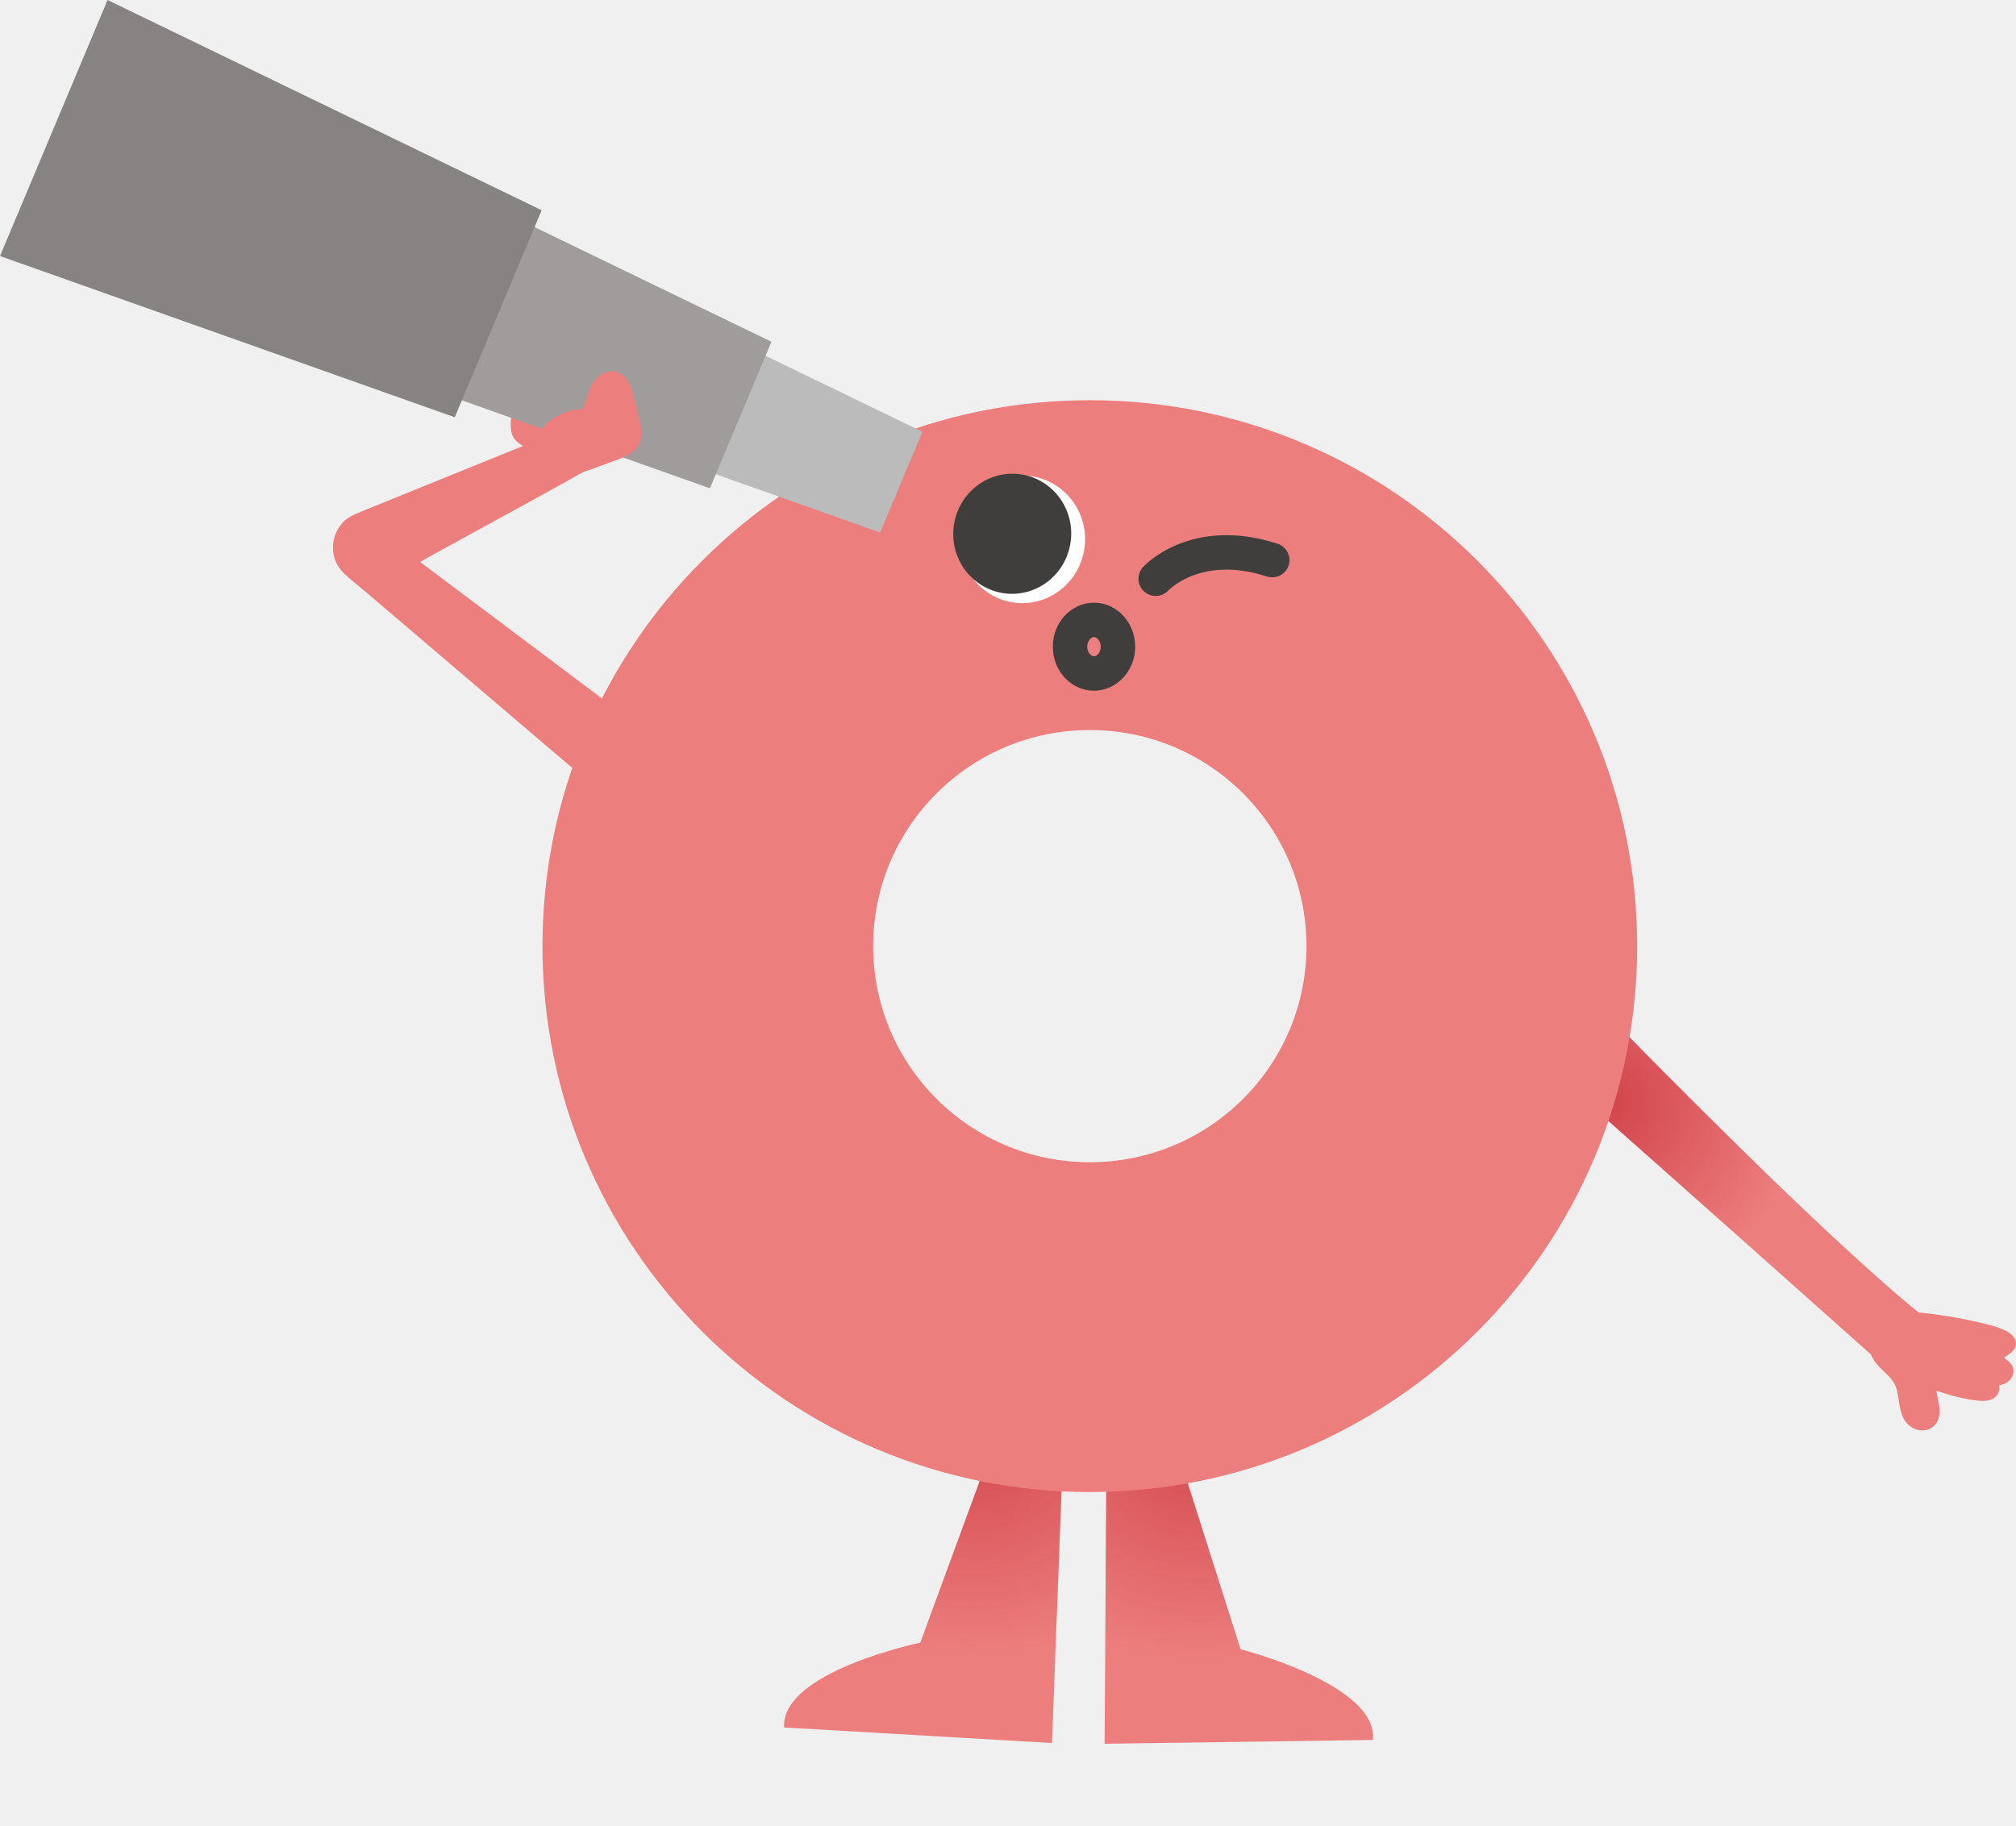
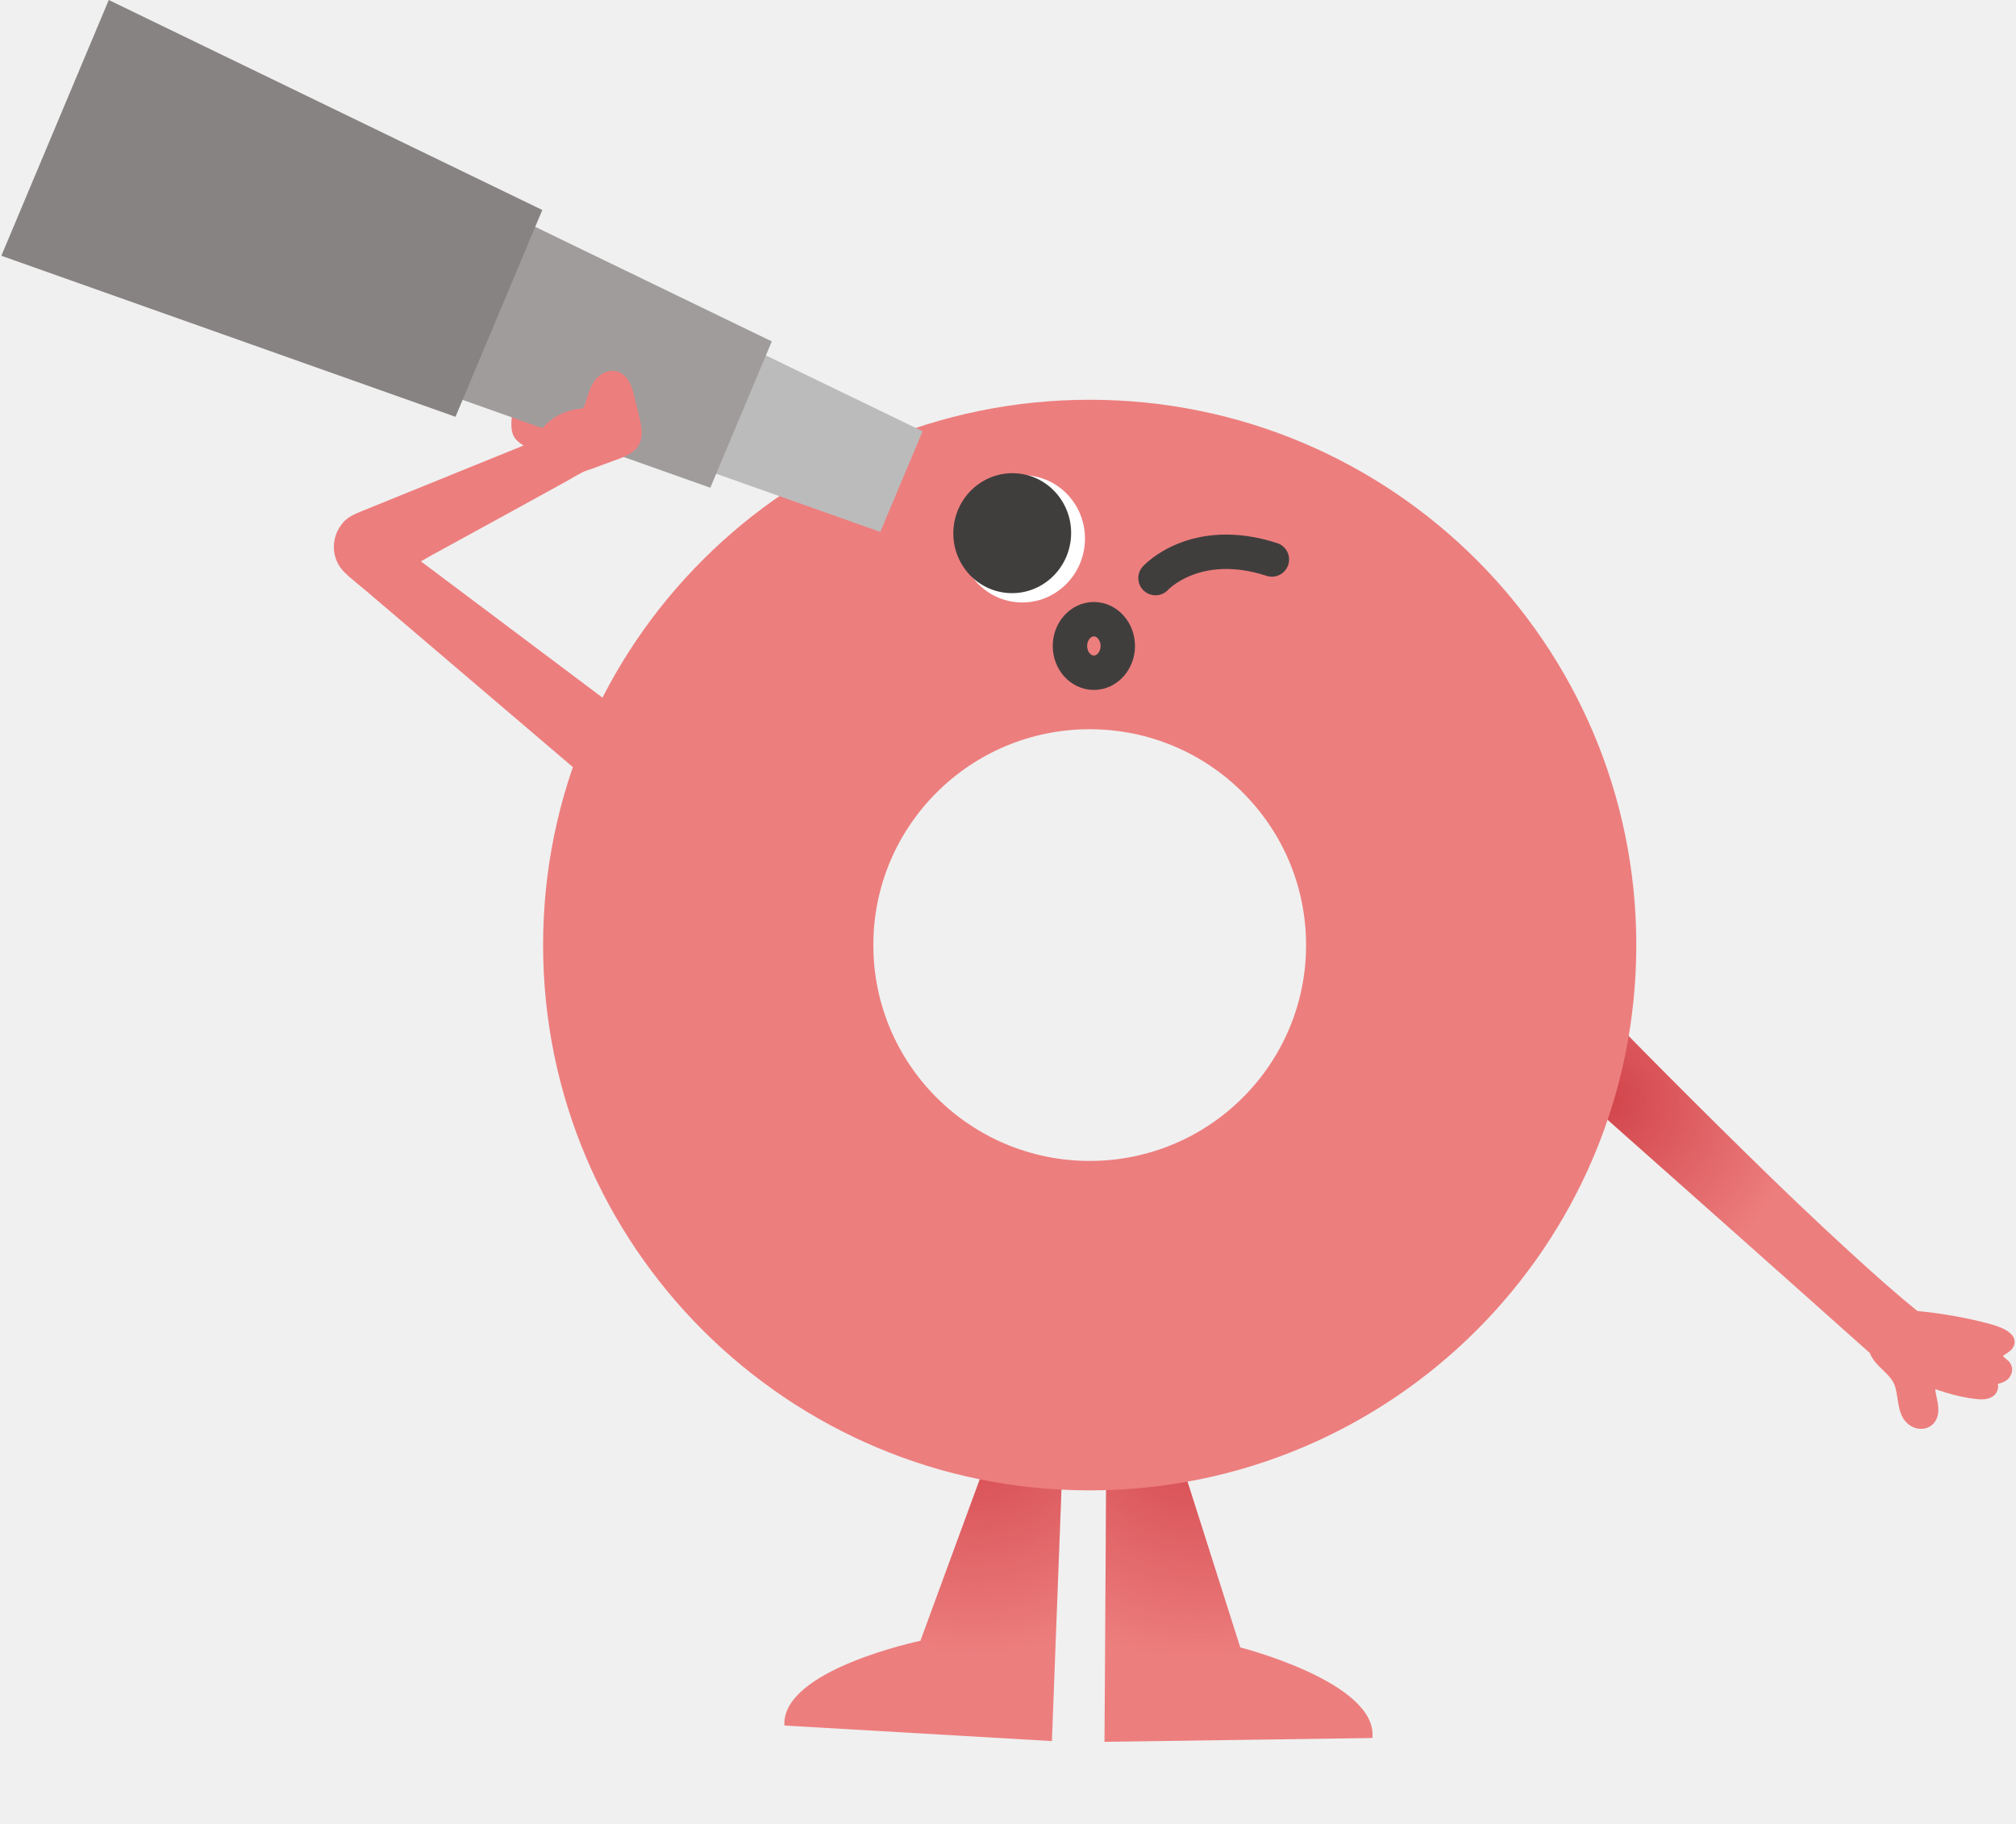
- <svg xmlns="http://www.w3.org/2000/svg" width="117" height="106" viewBox="0 0 117 106" fill="none">
+ <svg xmlns="http://www.w3.org/2000/svg" width="105" height="95" viewBox="0 0 117 106" fill="none">
  <path d="M67.951 83.028L71.998 95.742C71.998 95.742 80.011 97.777 79.676 101.007L64.107 101.228L64.22 83.525L67.951 83.028Z" fill="#ED7E7E" />
  <path d="M67.951 83.028L71.998 95.742C71.998 95.742 80.011 97.777 79.676 101.007L64.107 101.228L64.22 83.525L67.951 83.028Z" fill="url(#paint0_radial_2_207)" />
  <path d="M58.014 82.833L53.41 95.358C53.41 95.358 45.314 97.039 45.506 100.282L61.052 101.185L61.722 83.492L58.017 82.833H58.014Z" fill="#ED7E7E" />
  <path d="M58.014 82.833L53.41 95.358C53.41 95.358 45.314 97.039 45.506 100.282L61.052 101.185L61.722 83.492L58.017 82.833H58.014Z" fill="url(#paint1_radial_2_207)" />
  <path d="M32.156 26.191C31.931 26.337 31.636 26.241 31.39 26.128C31.042 25.97 30.707 25.781 30.392 25.566C30.246 25.467 30.097 25.358 30.024 25.199C29.967 25.076 29.961 24.937 29.961 24.802C29.954 24.057 30.063 23.312 30.292 22.601C31.128 22.694 31.898 23.094 32.641 23.488C33.095 23.73 33.553 23.971 34.007 24.209L32.156 26.191Z" fill="#ED7E7E" />
  <path d="M32.243 26.277C31.954 26.625 31.404 26.4 31.069 26.254C30.674 26.079 30.183 25.857 29.894 25.526C29.569 25.152 29.632 24.57 29.672 24.11C29.718 23.571 29.821 23.035 29.981 22.518C30.017 22.396 30.15 22.267 30.289 22.283C30.989 22.366 31.629 22.618 32.253 22.929C32.876 23.24 33.529 23.597 34.166 23.935C34.355 24.034 34.369 24.295 34.233 24.441C33.616 25.103 32.999 25.761 32.382 26.423C32.097 26.727 31.642 26.271 31.924 25.966C32.541 25.305 33.158 24.646 33.775 23.984L33.841 24.491C33.248 24.176 32.657 23.855 32.057 23.551C31.5 23.266 30.913 23.002 30.289 22.925L30.598 22.69C30.468 23.091 30.372 23.501 30.319 23.921C30.292 24.127 30.279 24.332 30.272 24.537C30.266 24.712 30.219 24.947 30.302 25.106C30.372 25.238 30.531 25.331 30.651 25.41C30.81 25.52 30.972 25.619 31.138 25.715C31.304 25.811 31.476 25.917 31.655 25.996C31.835 26.076 31.971 26.096 32.156 26.072C32.273 26.059 32.302 26.208 32.243 26.281V26.277Z" fill="#ED7E7E" />
  <path d="M89.68 61.45C89.573 60.814 89.467 60.176 89.358 59.54C89.109 58.068 88.864 56.592 88.612 55.12C88.595 55.027 88.578 54.934 88.565 54.842C88.512 54.52 88.913 54.388 89.112 54.6C89.703 55.219 90.296 55.831 90.89 56.443C92.386 57.989 93.889 59.527 95.398 61.056C97.368 63.051 99.355 65.03 101.358 66.993C103.378 68.975 105.421 70.934 107.511 72.843C108.764 73.985 110.028 75.126 111.352 76.192C111.962 76.248 112.572 76.331 113.176 76.43C113.803 76.533 114.426 76.658 115.043 76.811C115.488 76.92 115.949 77.032 116.363 77.231C116.721 77.403 117.116 77.731 116.967 78.177C116.864 78.485 116.569 78.627 116.317 78.803C116.416 78.932 116.599 79.034 116.692 79.15C116.838 79.332 116.891 79.56 116.828 79.785C116.715 80.176 116.386 80.348 116.028 80.424C116.055 80.556 116.041 80.695 115.988 80.831C115.819 81.261 115.332 81.354 114.917 81.321C114.065 81.248 113.202 81.013 112.386 80.735C112.439 81.291 112.698 81.824 112.489 82.393C112.24 83.065 111.471 83.22 110.904 82.83C110.191 82.34 110.27 81.407 110.078 80.666C109.899 79.961 109.219 79.613 108.817 79.054C108.768 78.985 108.721 78.912 108.678 78.836C108.662 78.806 108.645 78.773 108.628 78.743C108.622 78.733 108.618 78.723 108.612 78.71C108.569 78.637 108.572 78.624 108.622 78.67C108.622 78.667 108.622 78.667 108.622 78.664C108.569 78.611 108.509 78.564 108.453 78.515C108.224 78.313 107.998 78.111 107.769 77.906C106.93 77.158 106.088 76.407 105.249 75.659C104.074 74.613 102.904 73.568 101.729 72.525C100.426 71.364 99.123 70.206 97.819 69.047C96.592 67.955 95.361 66.867 94.134 65.775C93.185 64.934 92.237 64.09 91.291 63.25C90.831 62.84 90.366 62.433 89.905 62.019C89.726 61.86 89.716 61.672 89.68 61.446V61.45Z" fill="#ED7E7E" />
  <path d="M89.68 61.45C89.573 60.814 89.467 60.176 89.358 59.54C89.109 58.068 88.864 56.592 88.612 55.12C88.595 55.027 88.578 54.934 88.565 54.842C88.512 54.52 88.913 54.388 89.112 54.6C89.703 55.219 90.296 55.831 90.89 56.443C92.386 57.989 93.889 59.527 95.398 61.056C97.368 63.051 99.355 65.03 101.358 66.993C103.378 68.975 105.421 70.934 107.511 72.843C108.764 73.985 110.028 75.126 111.352 76.192C111.962 76.248 112.572 76.331 113.176 76.43C113.803 76.533 114.426 76.658 115.043 76.811C115.488 76.92 115.949 77.032 116.363 77.231C116.721 77.403 117.116 77.731 116.967 78.177C116.864 78.485 116.569 78.627 116.317 78.803C116.416 78.932 116.599 79.034 116.692 79.15C116.838 79.332 116.891 79.56 116.828 79.785C116.715 80.176 116.386 80.348 116.028 80.424C116.055 80.556 116.041 80.695 115.988 80.831C115.819 81.261 115.332 81.354 114.917 81.321C114.065 81.248 113.202 81.013 112.386 80.735C112.439 81.291 112.698 81.824 112.489 82.393C112.24 83.065 111.471 83.22 110.904 82.83C110.191 82.34 110.27 81.407 110.078 80.666C109.899 79.961 109.219 79.613 108.817 79.054C108.768 78.985 108.721 78.912 108.678 78.836C108.662 78.806 108.645 78.773 108.628 78.743C108.622 78.733 108.618 78.723 108.612 78.71C108.569 78.637 108.572 78.624 108.622 78.67C108.622 78.667 108.622 78.667 108.622 78.664C108.569 78.611 108.509 78.564 108.453 78.515C108.224 78.313 107.998 78.111 107.769 77.906C106.93 77.158 106.088 76.407 105.249 75.659C104.074 74.613 102.904 73.568 101.729 72.525C100.426 71.364 99.123 70.206 97.819 69.047C96.592 67.955 95.361 66.867 94.134 65.775C93.185 64.934 92.237 64.09 91.291 63.25C90.831 62.84 90.366 62.433 89.905 62.019C89.726 61.86 89.716 61.672 89.68 61.446V61.45Z" fill="url(#paint2_radial_2_207)" />
  <path d="M63.248 23.233C80.79 23.233 95.013 37.422 95.013 54.924C95.013 72.426 80.79 86.615 63.248 86.615C45.705 86.615 31.483 72.426 31.483 54.924C31.483 37.422 45.705 23.233 63.248 23.233ZM63.248 67.469C70.193 67.469 75.822 61.853 75.822 54.924C75.822 47.995 70.193 42.38 63.248 42.38C56.303 42.38 50.674 47.995 50.674 54.924C50.674 61.853 56.303 67.469 63.248 67.469Z" fill="#ED7E7E" />
  <path d="M62.953 31.691C62.74 33.723 60.953 35.202 58.959 34.994C56.963 34.785 55.517 32.968 55.729 30.937C55.941 28.905 57.729 27.426 59.722 27.634C61.719 27.843 63.165 29.659 62.953 31.691Z" fill="white" />
  <path d="M62.15 31.34C61.951 33.256 60.266 34.65 58.386 34.454C56.505 34.259 55.142 32.545 55.341 30.632C55.54 28.716 57.225 27.323 59.105 27.518C60.986 27.714 62.349 29.428 62.15 31.34Z" fill="#403E3D" />
  <path d="M67.072 33.597C67.072 33.597 69.371 31.066 73.835 32.515" stroke="#403E3D" stroke-width="2" stroke-linecap="round" stroke-linejoin="round" />
  <path d="M62.1 37.542C62.1 38.402 62.724 39.097 63.49 39.097C64.256 39.097 64.88 38.399 64.88 37.542C64.88 36.684 64.256 35.986 63.49 35.986C62.724 35.986 62.1 36.684 62.1 37.542Z" stroke="#403E3D" stroke-width="2" stroke-linecap="round" stroke-linejoin="round" />
  <path d="M38.239 26.36L51.079 30.913L53.536 25.063L41.274 19.127L38.239 26.36Z" fill="#BCBBBB" />
  <path d="M22.531 21.724L41.201 28.346L44.773 19.841L26.946 11.208L22.531 21.724Z" fill="#A09C9C" />
  <path d="M-7.62939e-05 14.864L26.392 24.223L31.436 12.204L6.242 0L-7.62939e-05 14.864Z" fill="#878382" />
  <path d="M19.844 30.381C20.143 30.04 20.541 29.871 20.946 29.706C22.05 29.259 23.155 28.809 24.256 28.362C25.788 27.74 27.317 27.118 28.849 26.499C29.556 26.211 30.262 25.927 30.969 25.639C31.41 24.643 32.385 23.915 33.477 23.773C33.556 23.762 33.639 23.762 33.715 23.749C33.818 23.73 33.835 23.693 33.871 23.604C33.941 23.435 33.991 23.26 34.044 23.084C34.147 22.76 34.259 22.429 34.458 22.151C34.836 21.628 35.55 21.324 36.12 21.754C36.634 22.141 36.737 22.866 36.88 23.448C36.976 23.852 37.092 24.252 37.165 24.663C37.228 25.007 37.254 25.371 37.122 25.702C36.85 26.383 36.07 26.595 35.447 26.827C35.052 26.976 34.657 27.118 34.259 27.264C34.123 27.313 33.974 27.353 33.845 27.413C33.553 27.548 33.271 27.73 32.989 27.886C32.408 28.207 31.825 28.528 31.244 28.849C29.762 29.669 28.269 30.48 26.783 31.294C26.176 31.628 25.569 31.959 24.962 32.293C24.77 32.399 24.578 32.515 24.382 32.624C24.757 32.906 25.131 33.187 25.506 33.468C26.71 34.371 27.911 35.275 29.115 36.175C30.568 37.267 32.024 38.359 33.477 39.451C34.737 40.397 36.001 41.344 37.261 42.293C37.871 42.753 38.485 43.207 39.092 43.67C39.102 43.677 39.108 43.683 39.118 43.69C39.297 43.826 39.301 44.044 39.118 44.18C38.173 44.885 37.231 45.593 36.286 46.297C36.15 46.4 36.017 46.499 35.881 46.602C35.775 46.681 35.626 46.632 35.536 46.559C35.151 46.231 34.767 45.904 34.382 45.576L31.496 43.117C30.243 42.049 28.989 40.98 27.735 39.911C26.488 38.849 25.244 37.786 23.997 36.724C23.045 35.913 22.093 35.099 21.138 34.289C20.737 33.948 20.305 33.624 19.931 33.253C19.148 32.482 19.125 31.215 19.841 30.397L19.844 30.381Z" fill="#ED7E7E" />
  <defs>
    <radialGradient id="paint0_radial_2_207" cx="0" cy="0" r="1" gradientUnits="userSpaceOnUse" gradientTransform="translate(69.5688 81.9372) rotate(175.391) scale(14.6368 14.6032)">
      <stop stop-color="#CE3D44" stop-opacity="0.9" />
      <stop offset="1" stop-color="#CE3D44" stop-opacity="0" />
    </radialGradient>
    <radialGradient id="paint1_radial_2_207" cx="0" cy="0" r="1" gradientUnits="userSpaceOnUse" gradientTransform="translate(56.4589 81.6693) rotate(7.1136) scale(14.6365 14.6035)">
      <stop stop-color="#CE3D44" stop-opacity="0.9" />
      <stop offset="1" stop-color="#CE3D44" stop-opacity="0" />
    </radialGradient>
    <radialGradient id="paint2_radial_2_207" cx="0" cy="0" r="1" gradientUnits="userSpaceOnUse" gradientTransform="translate(93.1788 63.9382) rotate(180) scale(11.4098 11.3833)">
      <stop stop-color="#CE3D44" stop-opacity="0.9" />
      <stop offset="1" stop-color="#CE3D44" stop-opacity="0" />
    </radialGradient>
  </defs>
</svg>
